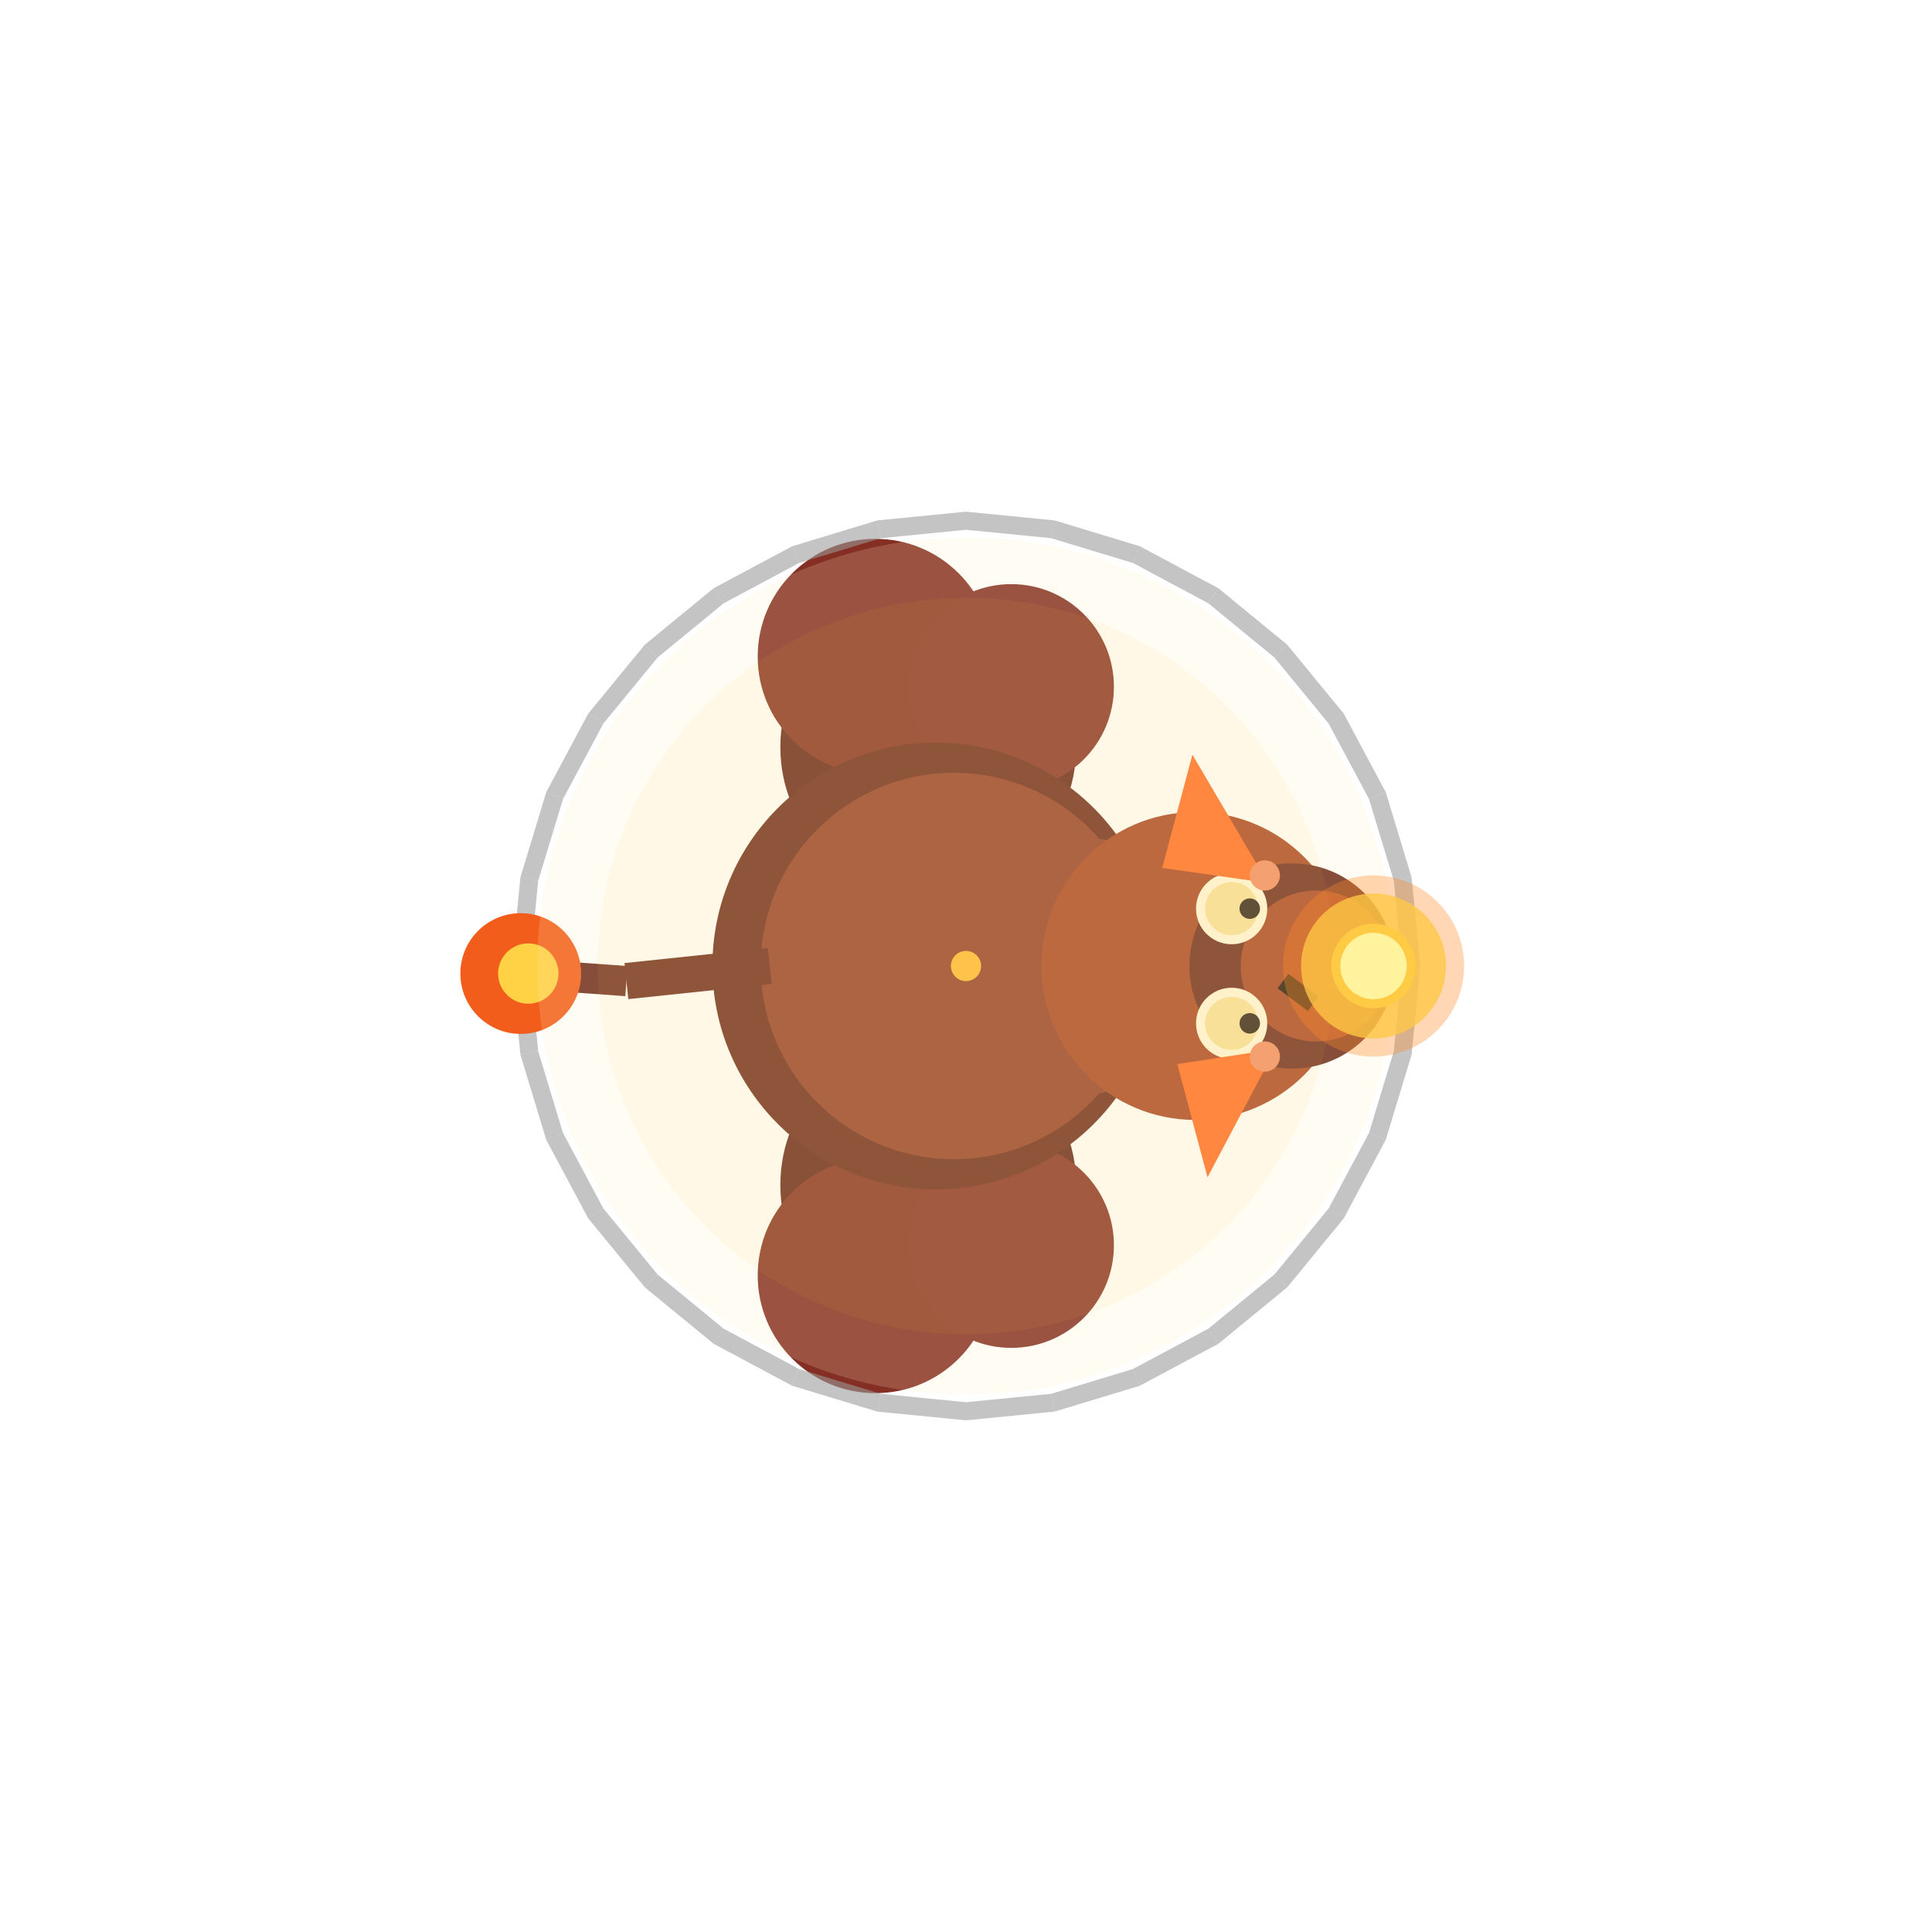
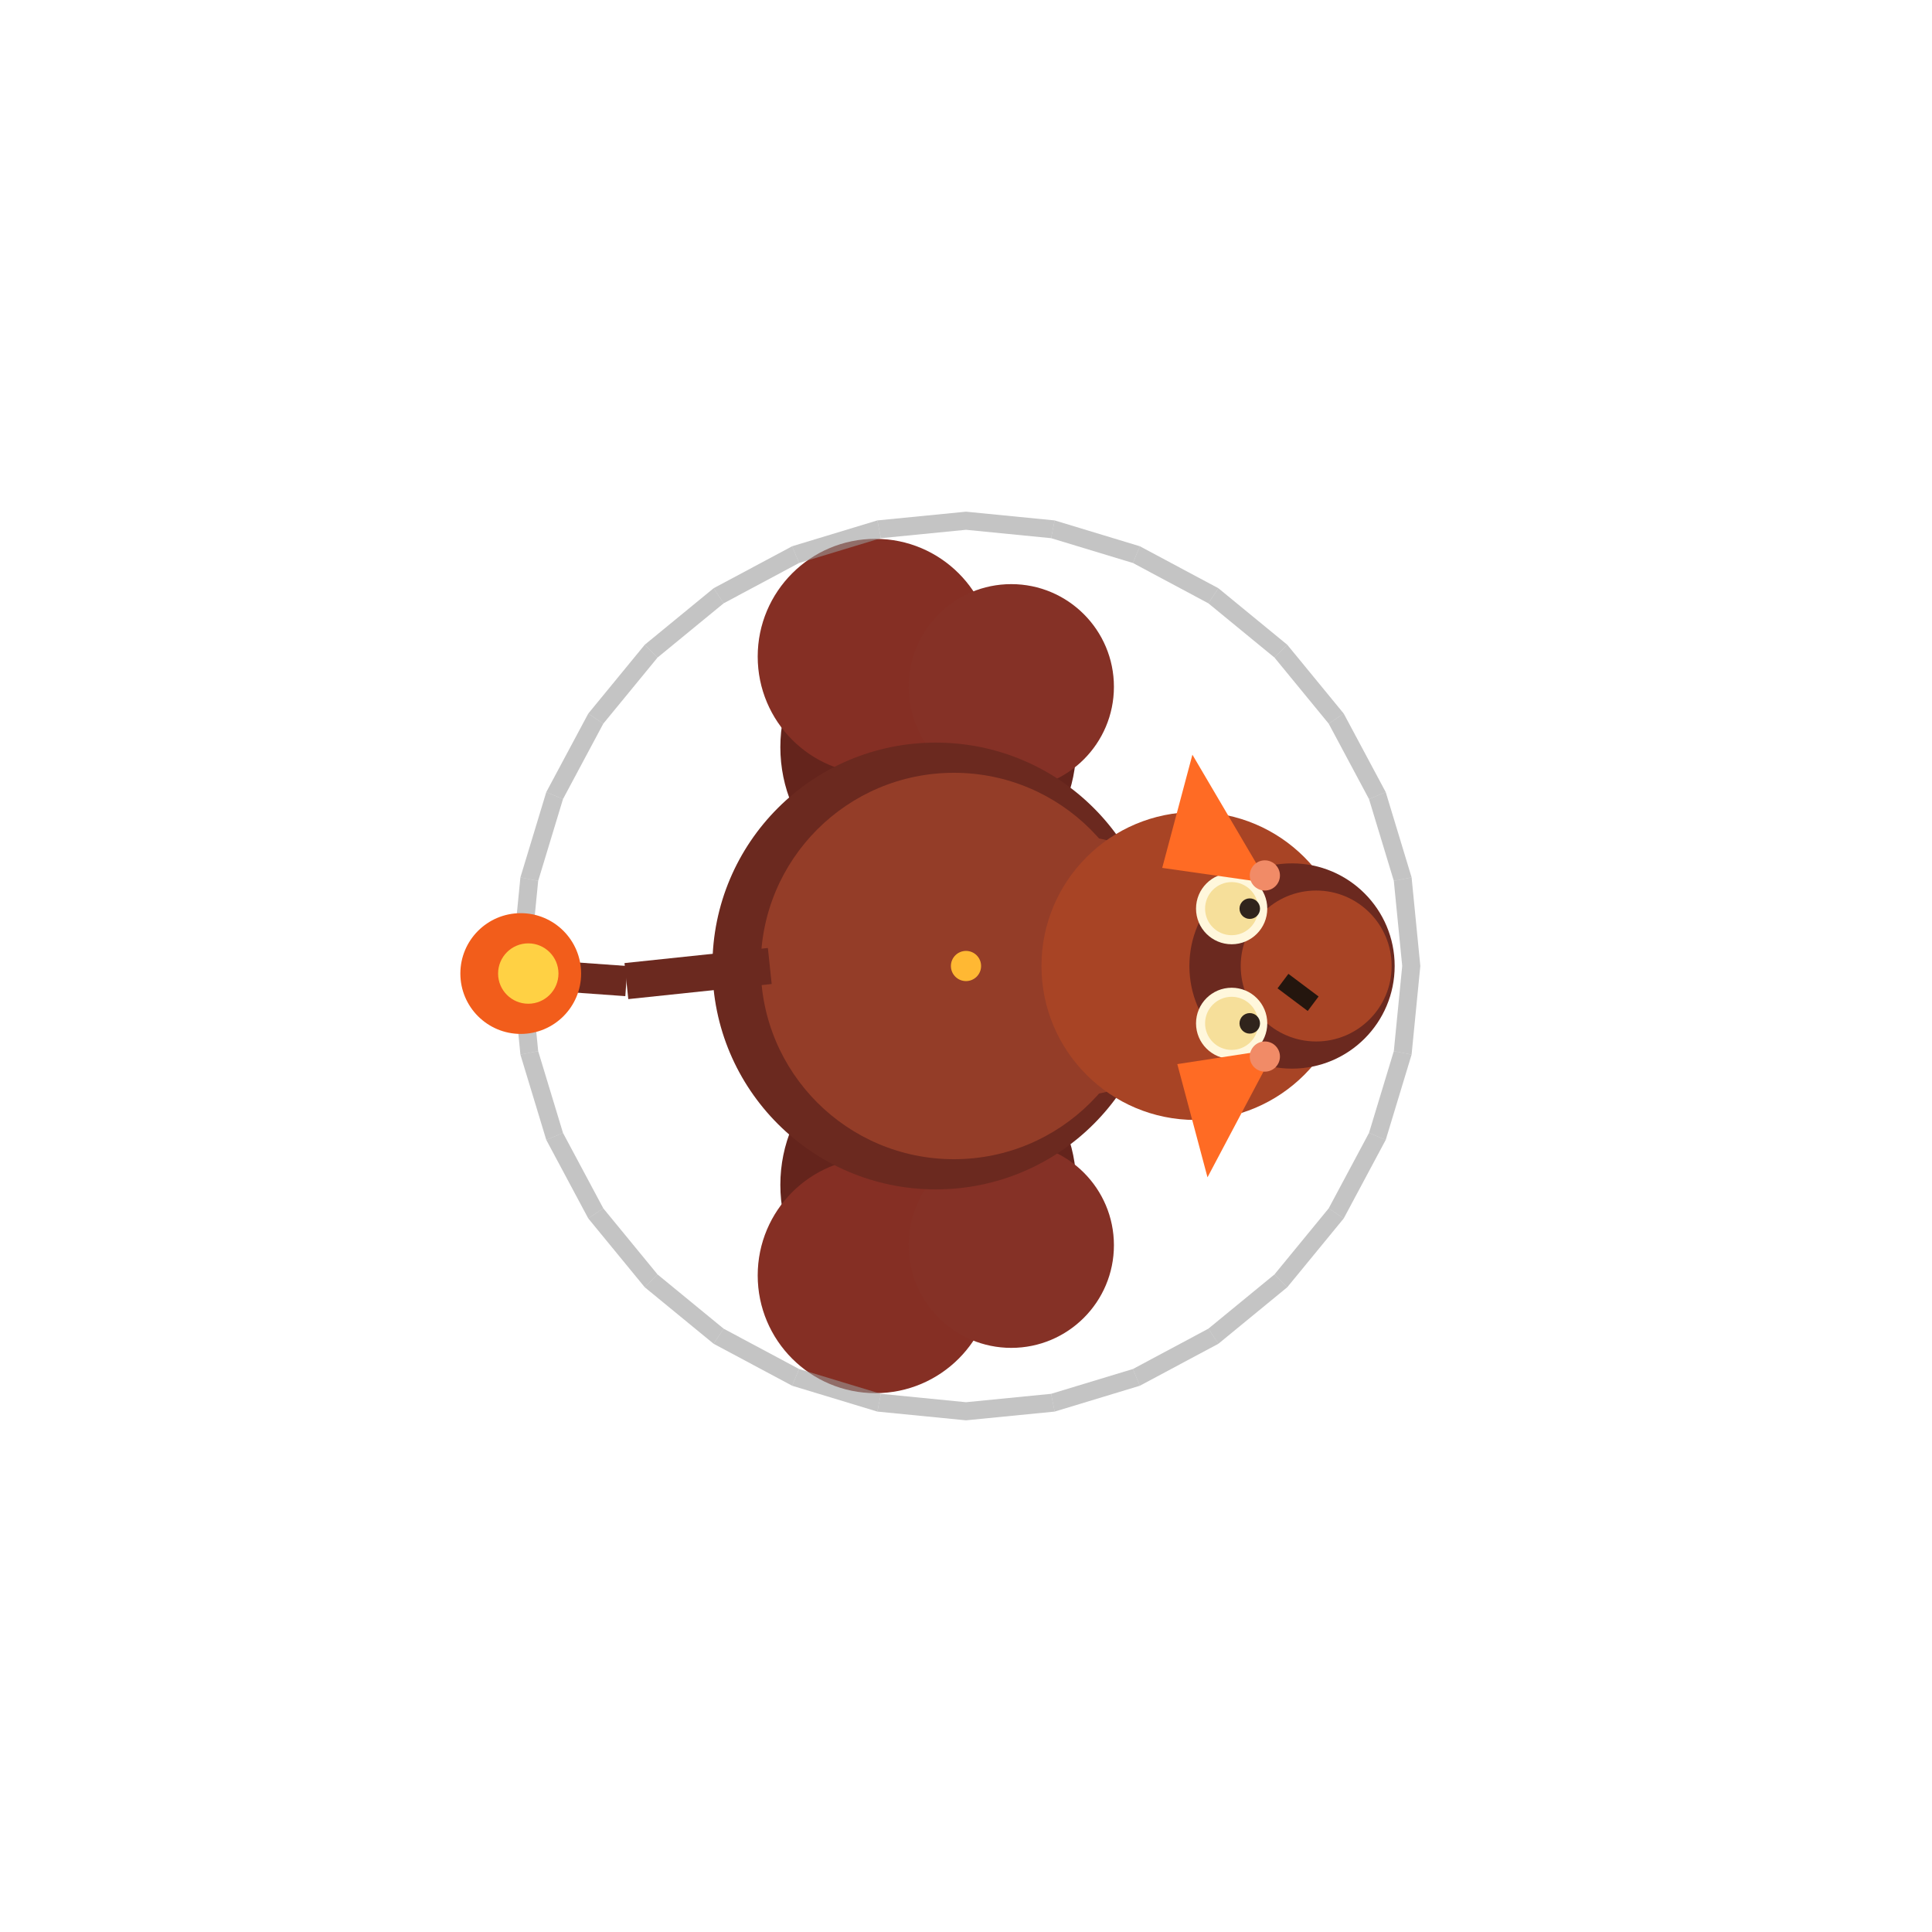
<svg xmlns="http://www.w3.org/2000/svg" width="256" height="256" viewBox="0 0 256 256">
  <g id="wingL">
    <circle id="dragon-shape-0" cx="123" cy="99" r="19.6" fill="#64241c" />
    <circle id="dragon-shape-1" cx="116" cy="87" r="15.6" fill="#852f24" />
    <circle id="dragon-shape-2" cx="134" cy="91" r="13.6" fill="#853126" />
  </g>
  <g id="wingR">
    <circle id="dragon-shape-3" cx="123" cy="157" r="19.6" fill="#64241c" />
    <circle id="dragon-shape-4" cx="116" cy="169" r="15.6" fill="#852f24" />
    <circle id="dragon-shape-5" cx="134" cy="165" r="13.6" fill="#853126" />
  </g>
  <g id="body">
    <circle id="dragon-shape-6" cx="124" cy="128" r="29.6" fill="#6b291f" />
    <circle id="dragon-shape-7" cx="126.4" cy="128" r="25.6" fill="#943d28" />
    <circle id="dragon-shape-8" cx="142.4" cy="128" r="17.2" fill="#943d28" />
    <path id="dragon-shape-9" d="M188.2 128L187.043 139.744L184.689 139.276L185.8 128Z" fill="#999999" fill-opacity="0.58" />
    <path id="dragon-shape-10" d="M187.043 139.744L183.618 151.038L181.4 150.119L184.689 139.276Z" fill="#999999" fill-opacity="0.58" />
    <path id="dragon-shape-11" d="M183.618 151.038L178.054 161.445L176.059 160.112L181.4 150.119Z" fill="#999999" fill-opacity="0.58" />
    <path id="dragon-shape-12" d="M178.054 161.445L170.568 170.568L168.871 168.871L176.059 160.112Z" fill="#999999" fill-opacity="0.58" />
    <path id="dragon-shape-13" d="M170.568 170.568L161.445 178.054L160.112 176.059L168.871 168.871Z" fill="#999999" fill-opacity="0.58" />
    <path id="dragon-shape-14" d="M161.445 178.054L151.038 183.618L150.119 181.4L160.112 176.059Z" fill="#999999" fill-opacity="0.58" />
    <path id="dragon-shape-15" d="M151.038 183.618L139.744 187.043L139.276 184.689L150.119 181.4Z" fill="#999999" fill-opacity="0.58" />
    <path id="dragon-shape-16" d="M139.744 187.043L128 188.2L128 185.8L139.276 184.689Z" fill="#999999" fill-opacity="0.58" />
    <path id="dragon-shape-17" d="M128 188.2L116.256 187.043L116.724 184.689L128 185.8Z" fill="#999999" fill-opacity="0.58" />
    <path id="dragon-shape-18" d="M116.256 187.043L104.962 183.618L105.881 181.4L116.724 184.689Z" fill="#999999" fill-opacity="0.58" />
    <path id="dragon-shape-19" d="M104.962 183.618L94.555 178.054L95.888 176.059L105.881 181.4Z" fill="#999999" fill-opacity="0.58" />
    <path id="dragon-shape-20" d="M94.555 178.054L85.432 170.568L87.129 168.871L95.888 176.059Z" fill="#999999" fill-opacity="0.58" />
    <path id="dragon-shape-21" d="M85.432 170.568L77.946 161.445L79.941 160.112L87.129 168.871Z" fill="#999999" fill-opacity="0.58" />
    <path id="dragon-shape-22" d="M77.946 161.445L72.382 151.038L74.6 150.119L79.941 160.112Z" fill="#999999" fill-opacity="0.58" />
    <path id="dragon-shape-23" d="M72.382 151.038L68.957 139.744L71.311 139.276L74.6 150.119Z" fill="#999999" fill-opacity="0.58" />
    <path id="dragon-shape-24" d="M68.957 139.744L67.8 128L70.2 128L71.311 139.276Z" fill="#999999" fill-opacity="0.58" />
    <path id="dragon-shape-25" d="M67.8 128L68.957 116.256L71.311 116.724L70.2 128Z" fill="#999999" fill-opacity="0.58" />
    <path id="dragon-shape-26" d="M68.957 116.256L72.382 104.962L74.6 105.881L71.311 116.724Z" fill="#999999" fill-opacity="0.58" />
    <path id="dragon-shape-27" d="M72.382 104.962L77.946 94.555L79.941 95.888L74.6 105.881Z" fill="#999999" fill-opacity="0.58" />
    <path id="dragon-shape-28" d="M77.946 94.555L85.432 85.432L87.129 87.129L79.941 95.888Z" fill="#999999" fill-opacity="0.58" />
    <path id="dragon-shape-29" d="M85.432 85.432L94.555 77.946L95.888 79.941L87.129 87.129Z" fill="#999999" fill-opacity="0.58" />
    <path id="dragon-shape-30" d="M94.555 77.946L104.962 72.382L105.881 74.6L95.888 79.941Z" fill="#999999" fill-opacity="0.58" />
    <path id="dragon-shape-31" d="M104.962 72.382L116.256 68.957L116.724 71.311L105.881 74.6Z" fill="#999999" fill-opacity="0.58" />
    <path id="dragon-shape-32" d="M116.256 68.957L128 67.8L128 70.2L116.724 71.311Z" fill="#999999" fill-opacity="0.58" />
    <path id="dragon-shape-33" d="M128 67.8L139.744 68.957L139.276 71.311L128 70.2Z" fill="#999999" fill-opacity="0.58" />
    <path id="dragon-shape-34" d="M139.744 68.957L151.038 72.382L150.119 74.6L139.276 71.311Z" fill="#999999" fill-opacity="0.58" />
    <path id="dragon-shape-35" d="M151.038 72.382L161.445 77.946L160.112 79.941L150.119 74.6Z" fill="#999999" fill-opacity="0.58" />
    <path id="dragon-shape-36" d="M161.445 77.946L170.568 85.432L168.871 87.129L160.112 79.941Z" fill="#999999" fill-opacity="0.58" />
    <path id="dragon-shape-37" d="M170.568 85.432L178.054 94.555L176.059 95.888L168.871 87.129Z" fill="#999999" fill-opacity="0.58" />
    <path id="dragon-shape-38" d="M178.054 94.555L183.618 104.962L181.4 105.881L176.059 95.888Z" fill="#999999" fill-opacity="0.58" />
    <path id="dragon-shape-39" d="M183.618 104.962L187.043 116.256L184.689 116.724L181.4 105.881Z" fill="#999999" fill-opacity="0.58" />
    <path id="dragon-shape-40" d="M187.043 116.256L188.2 128L185.8 128L184.689 116.724Z" fill="#999999" fill-opacity="0.58" />
    <circle id="dragon-shape-41" cx="128" cy="128" r="2" fill="#ffb833" />
  </g>
  <g id="tail">
    <path id="dragon-shape-42" d="M101.749 125.613L82.749 127.613L83.251 132.387L102.251 130.387Z" fill="#6b291f" />
    <path id="dragon-shape-43" d="M83.142 128.005L69.142 127.005L68.858 130.995L82.858 131.995Z" fill="#6b291f" />
    <circle id="dragon-shape-44" cx="69" cy="129" r="8" fill="#f25d1b" />
    <circle id="dragon-shape-45" cx="70" cy="129" r="4" fill="#ffd144" />
  </g>
  <g id="head">
    <circle id="dragon-shape-46" cx="158.4" cy="128" r="20.4" fill="#a84425" />
    <circle id="dragon-shape-47" cx="171.2" cy="128" r="13.6" fill="#6b291f" />
    <circle id="dragon-shape-48" cx="174.4" cy="128" r="10" fill="#a84425" />
    <circle id="dragon-shape-49" cx="163.2" cy="120.4" r="4.72" fill="#fff7dc" />
    <circle id="dragon-shape-50" cx="163.2" cy="120.4" r="3.52" fill="#f6df9a" />
    <circle id="dragon-shape-51" cx="165.6" cy="120.4" r="1.36" fill="#30241c" />
    <circle id="dragon-shape-52" cx="163.2" cy="135.6" r="4.72" fill="#fff7dc" />
    <circle id="dragon-shape-53" cx="163.2" cy="135.6" r="3.52" fill="#f6df9a" />
    <circle id="dragon-shape-54" cx="165.6" cy="135.6" r="1.36" fill="#30241c" />
    <path id="dragon-shape-55" d="M154 115L158 100L168 117Z" fill="#ff6b24" />
    <path id="dragon-shape-56" d="M156 141L160 156L169 139Z" fill="#ff6b24" />
    <circle id="dragon-shape-57" cx="167.6" cy="116" r="2" fill="#f18b67" />
    <circle id="dragon-shape-58" cx="167.6" cy="140" r="2" fill="#f18b67" />
  </g>
  <g id="jaw">
    <path id="dragon-shape-59" d="M169.28 130.96L173.28 133.96L174.72 132.04L170.72 129.04Z" fill="#24160e" />
  </g>
-   <g id="hit">
+   <g id="hit" display="none">
    <circle id="dragon-shape-60" cx="128" cy="128" r="56.8" fill="#fff0bf" fill-opacity="0.18" />
  </g>
-   <g id="attack">
+   <g id="attack" display="none">
    <circle id="dragon-shape-61" cx="128" cy="128" r="48.8" fill="#ffba38" fill-opacity="0.07" />
  </g>
-   <g id="breathTell">
+   <g id="breathTell" display="none">
    <circle id="dragon-shape-62" cx="182" cy="128" r="12" fill="#ff8a28" fill-opacity="0.34" />
    <circle id="dragon-shape-63" cx="182" cy="128" r="5.6" fill="#ffd044" />
  </g>
-   <g id="breathActive">
+   <g id="breathActive" display="none">
    <circle id="dragon-shape-64" cx="182" cy="128" r="9.6" fill="#ffc844" fill-opacity="0.78" />
    <circle id="dragon-shape-65" cx="182" cy="128" r="4.4" fill="#fff39e" />
  </g>
</svg>
